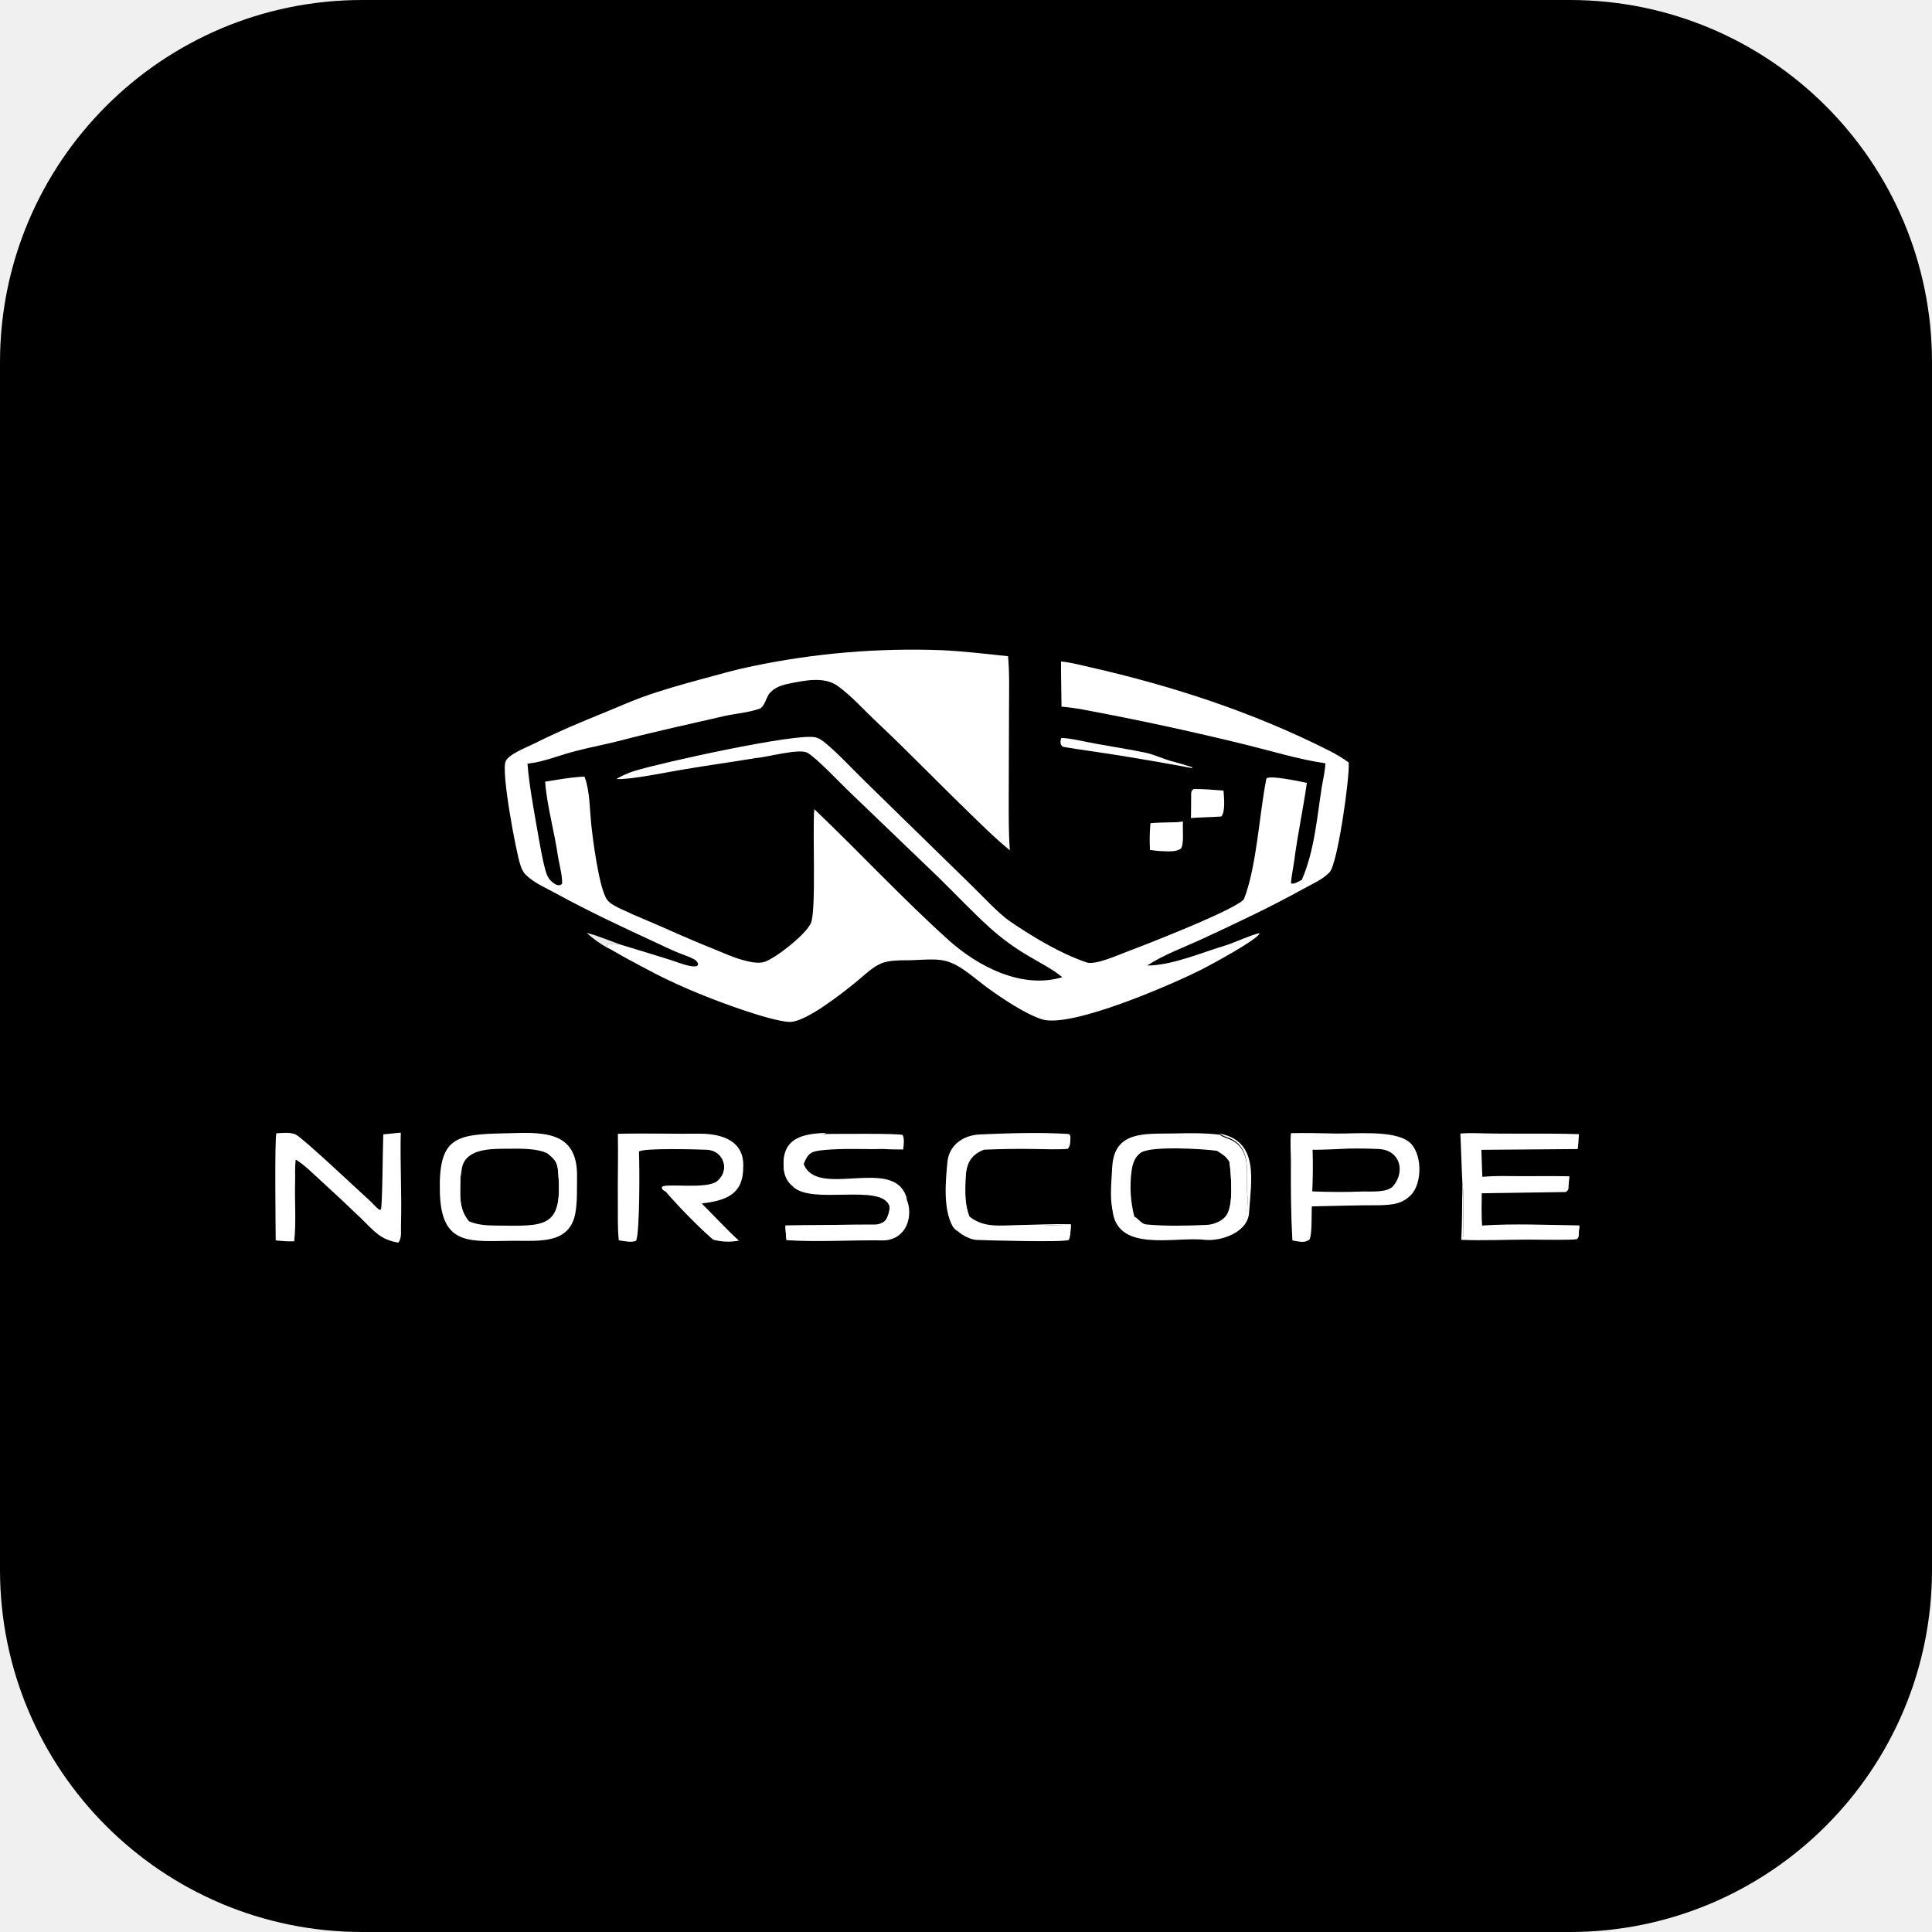
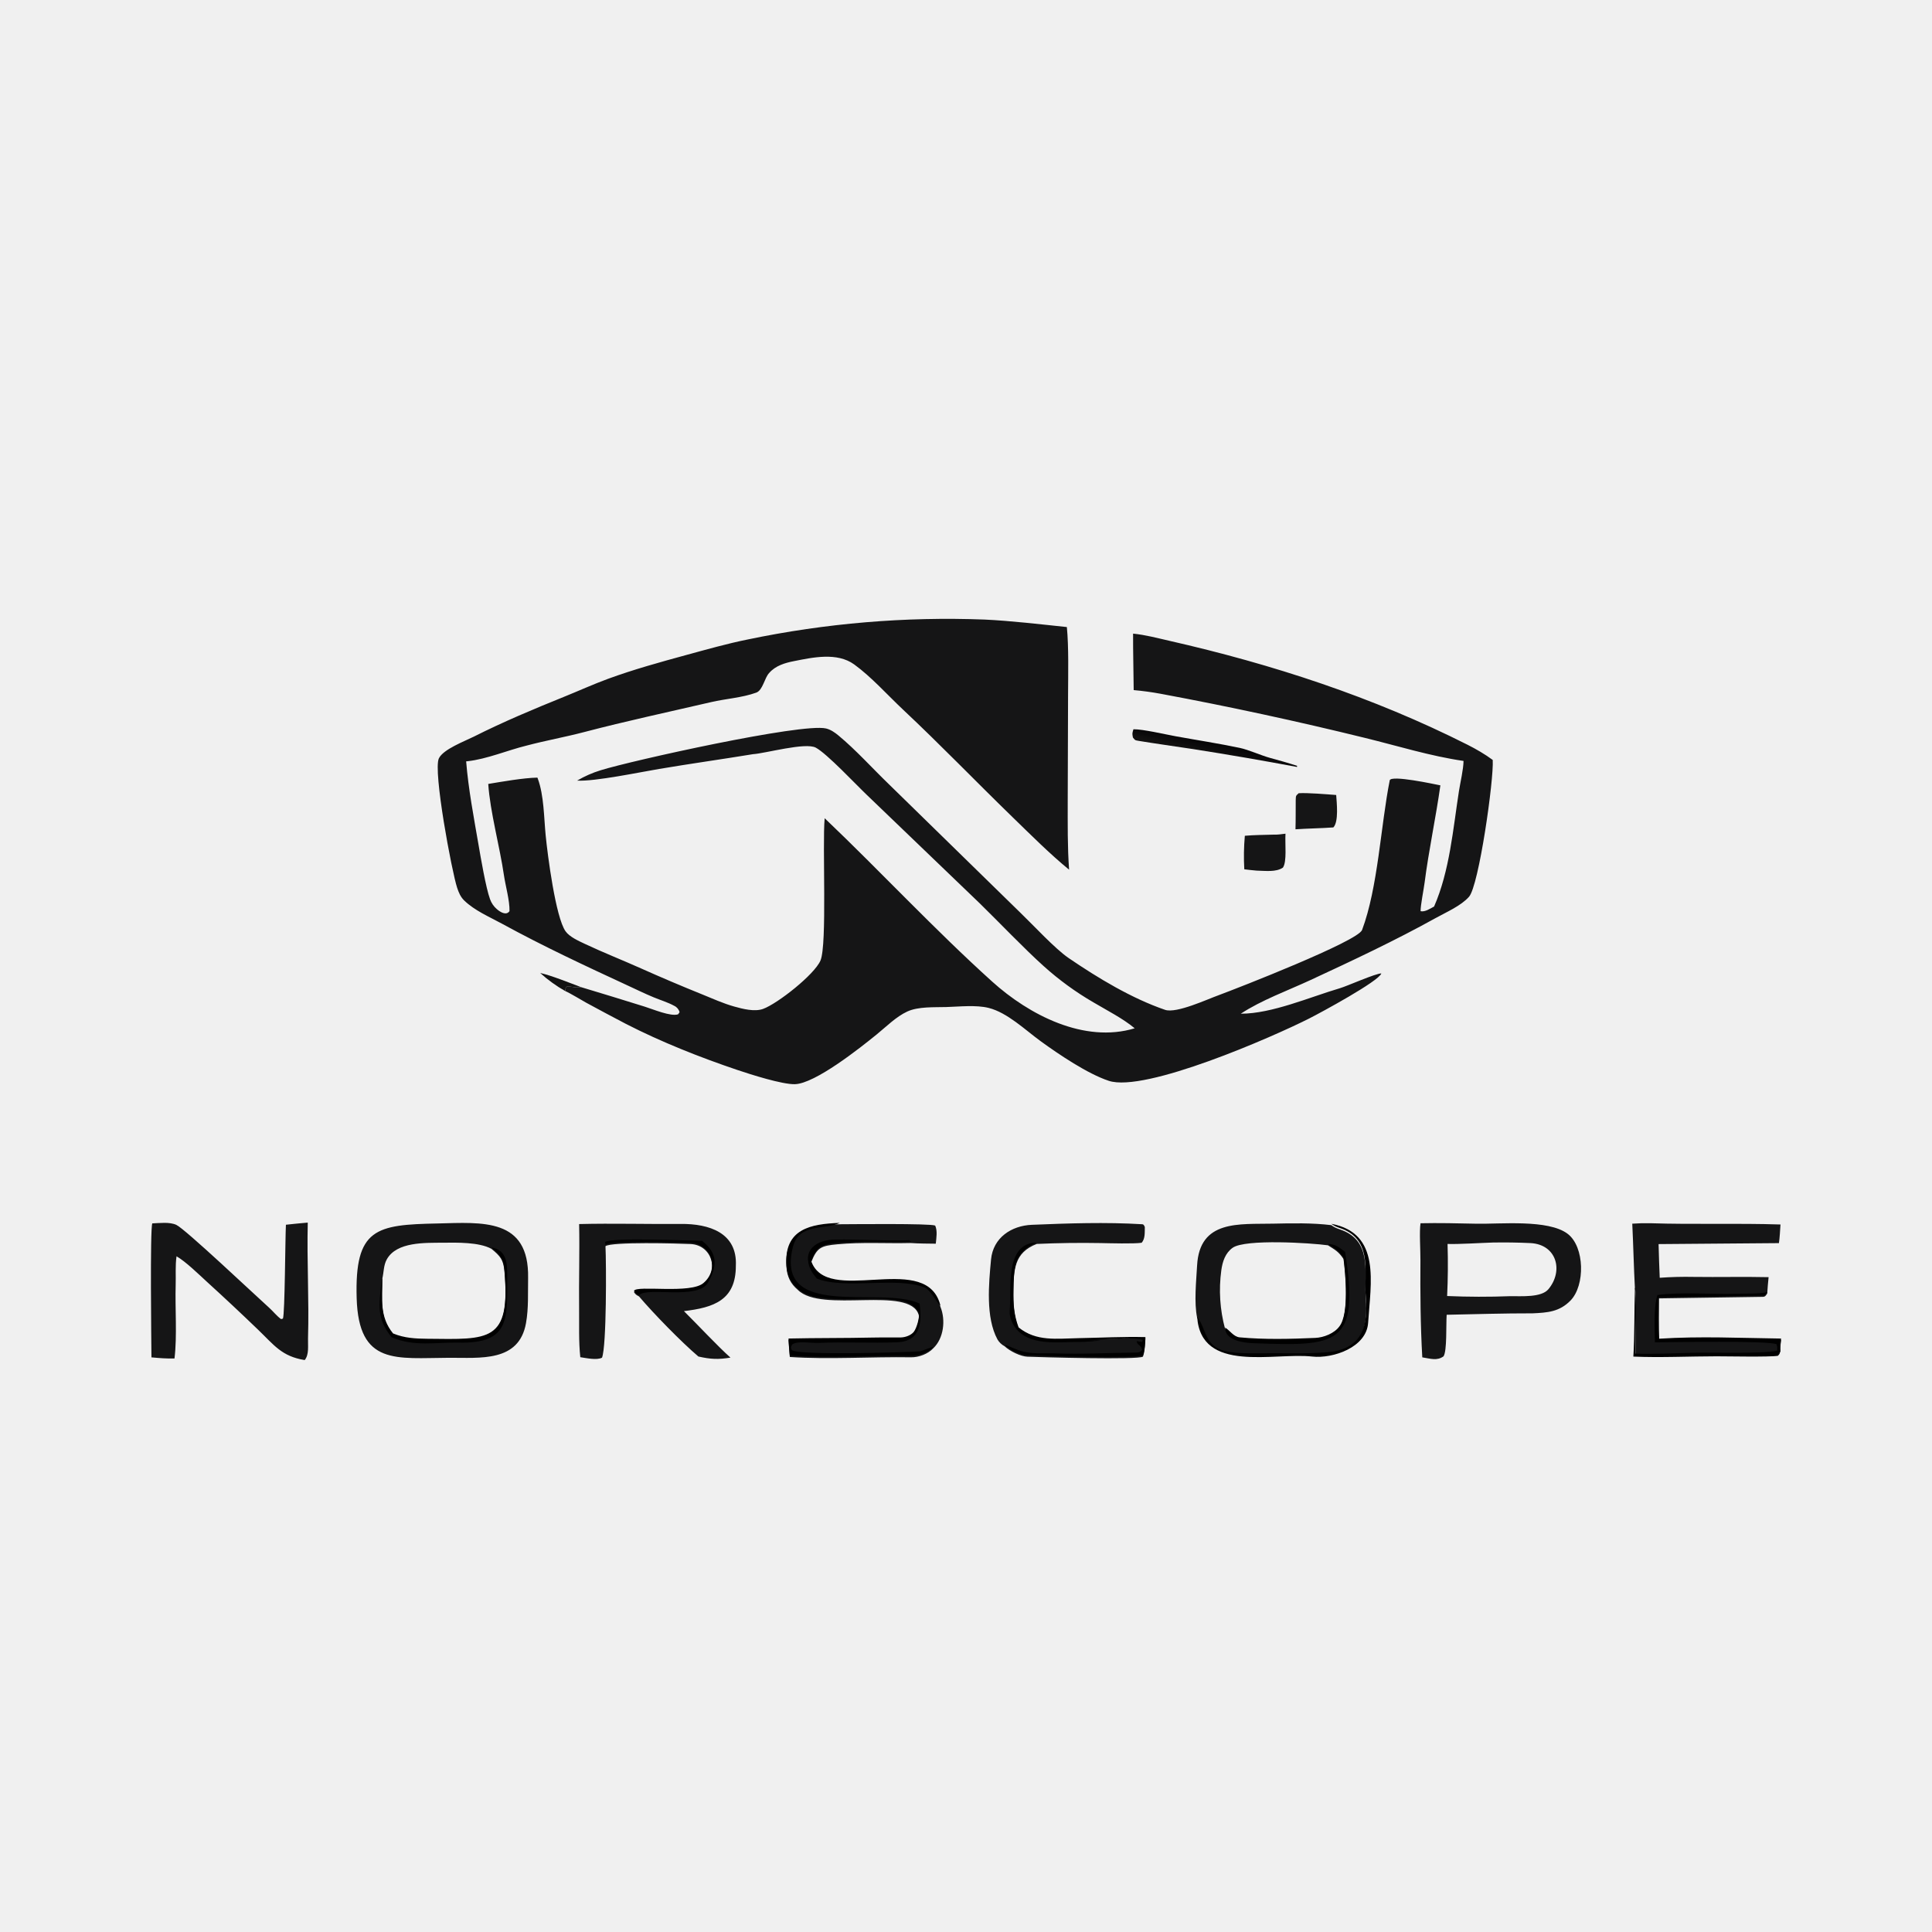
- <svg xmlns="http://www.w3.org/2000/svg" width="128" height="128" viewBox="0 0 128 128">
-   <rect width="128" height="128" rx="24" fill="black" />
-   <g transform="scale(0.8) translate(12.8, 12.8)">
-     <path fill="white" d="M108.142 81.072a13 13 0 0 1 1.195-.03c2.872.092 5.754-.01 8.625.084-.026.364-.05.89-.104 1.234l-7.973.064q.028 1.116.076 2.232a24 24 0 0 1 2.256-.058c1.647.023 3.31-.02 4.957.017-.031.35-.075.736-.09 1.083-.091.124-.121.22-.297.222-2.272.035-4.617.066-6.885.102.001.813-.03 1.977.021 2.761 2.743-.176 5.36-.045 8.077-.01-.022.223-.076.584-.045.795l-.213.013c-1.135.22-4.388.096-5.657.135-.964.03-2.834.1-3.718.052-.021-.595.089-4.161-.048-4.374-.077-1.448-.107-2.881-.177-4.323M94.114 81.044c1.148-.027 2.493.003 3.694.03 1.572.034 4.766-.305 6.051.668 1.135.86 1.17 3.423.19 4.423-.737.753-1.527.801-2.511.847-1.905-.003-3.79.056-5.693.095-.046.68.03 2.398-.207 2.754-.44.312-.854.154-1.408.067-.123-2.144-.137-4.308-.123-6.455.005-.625-.08-1.9.007-2.43m1.79 1.372q.054 1.725-.028 3.45 2.089.09 4.178.01c.739-.007 2.061.1 2.53-.459 1.021-1.222.549-2.966-1.18-3.058a38 38 0 0 0-2.504-.037c-.806.024-2.239.12-2.997.094M79.314 87.311c-.212-1.022-.062-2.413-.003-3.476.168-3.038 2.79-2.715 5.048-2.765 1.267-.028 2.574-.055 3.843.099.33.248.57.253.937.43 1.779.856 1.22 2.896 1.35 4.441.15 1.783-.172 3.29-2.24 3.606-1.313.143-2.654.095-3.972.098-.823.002-1.62.031-2.434-.035-2.113-.172-1.778-1.345-2.529-2.398m9.698-3.898c-.332-.495-.537-.592-1.031-.908-1.122-.158-5.481-.431-6.316.164-.49.35-.672.92-.75 1.49a9.8 9.8 0 0 0 .25 3.884c.316.187.56.612.967.65 1.644.154 3.363.11 5.013.037.56-.026 1.258-.3 1.594-.764.657-.841.409-3.533.273-4.553M66.558 89.192a1.2 1.2 0 0 1-.473-.45c-.791-1.46-.576-3.7-.426-5.297.136-1.452 1.36-2.243 2.702-2.298 2.403-.1 4.91-.184 7.306-.038.124.008.122.079.18.18-.01.378.03.771-.208 1.047-.507.078-2.114.032-2.737.02a67 67 0 0 0-4.215.058c-1.504.583-1.523 1.712-1.546 3.136-.016.89.028 1.643.343 2.483 1.176.956 2.531.74 3.96.715 1.5-.028 2.942-.11 4.445-.072-.029.382-.035.857-.166 1.204-.293.225-6.79.04-7.656.005-.446-.018-1.157-.36-1.51-.693M55.636 81.11c.771-.002 6.02-.062 6.322.088.16.347.078.81.04 1.2-.539-.008-1.106-.006-1.641-.044-1.627.04-3.266-.07-4.885.084-1.075.102-1.339.207-1.73 1.194 1.028 2.972 7.317-.545 8.48 2.68q.05.14.09.282c.348.864.215 2.072-.478 2.73-.353.385-.97.61-1.48.601-2.588-.042-5.466.154-8.027-.021-.04-.367-.06-.763-.086-1.133 1.852-.043 3.724-.02 5.577-.064.624-.014 1.251.003 1.866-.008.3-.005.672-.141.855-.368.188-.234.403-.971.33-1.213-.6-1.983-6.44-.077-8.011-1.661-.48-.403-.71-.875-.754-1.519-.168-2.437 1.613-2.762 3.532-2.828M38.37 81.097c2.212-.056 4.54.012 6.731-.008 1.866-.018 3.759.575 3.651 2.776.001 2.278-1.465 2.766-3.44 3 .864.854 2.252 2.342 3.083 3.08-.808.133-1.31.112-2.126-.073-1.122-.953-2.969-2.845-3.93-3.978-.2-.113-.198-.1-.337-.28.151-.401 3.809.237 4.626-.54 1.045-.907.523-2.589-.874-2.653-.806-.038-5.253-.16-5.639.144.055 1.121.076 6.6-.229 7.384-.348.183-1.032.028-1.44-.031-.113-1.048-.067-2.153-.079-3.207-.022-1.856.041-3.763.002-5.614M28.987 81.058c2.974-.072 6.077-.376 6.001 3.613-.019.998.039 1.99-.139 2.988-.464 2.612-3.053 2.286-5.092 2.298-3.502.014-5.995.532-6.127-3.947-.137-4.634 1.28-4.87 5.357-4.952m3.569 1.678c-.827-.448-2.283-.412-3.223-.403-1.168.012-3.049-.07-3.703 1.098-.225.394-.198.878-.304 1.293.002 1.41-.2 2.587.716 3.71.759.315 1.505.345 2.255.353 4.108.041 5.545.254 5.125-4.549-.068-.783-.277-1.014-.866-1.502M18.943 81.142q.723-.08 1.447-.142c-.064 2.529.094 5.13.017 7.667-.015.479.085 1.072-.22 1.441-1.53-.249-2.02-.987-3.095-2.018a160 160 0 0 0-3.375-3.16c-.55-.503-1.413-1.35-2.021-1.697-.091.616-.037 1.287-.057 1.902-.047 1.502.104 3.393-.078 4.867-.568.013-.957-.022-1.527-.073-.008-.943-.1-8.457.055-8.877.486-.018 1.143-.107 1.594.1.579.265 5.258 4.69 6.15 5.49.27.243.496.542.788.752l.124-.033c.131-.313.151-5.366.198-6.22" />
-     <path fill="white" d="M32.555 82.646c1.077.169 1.054 1.163 1.053 2.066-.004 2.755.129 4.312-3.235 4.24-1.488-.032-2.928.293-4.43-.358-1.03-1.281-.816-2.117-.679-3.653.012-.13.024-.183.062-.307.002 1.409-.2 2.587.716 3.71.758.315 1.505.345 2.255.353 4.108.04 5.545.254 5.125-4.549-.068-.783-.278-1.014-.867-1.502M87.98 82.415c.51.024.73.21 1.135.527.997 6.222-.527 6.254-6.057 6.049-.635-.023-1.907-.165-1.893-1.038.316.187.56.611.967.65 1.644.154 3.363.11 5.013.037.56-.026 1.258-.3 1.594-.764.657-.841.41-3.533.273-4.553-.332-.495-.537-.592-1.031-.908M40.115 82.475l-.027-.188c.455-.325 5.554-.085 6.425-.081 1.04.822 1.03 1.668.389 2.777-.67 1.158-4.016.26-4.563.82-.201-.112-.198-.099-.337-.279.15-.402 3.808.237 4.626-.54 1.045-.907.522-2.589-.875-2.653-.805-.038-5.252-.16-5.638.144M52.24 88.681c1.853-.043 3.725-.021 5.578-.064.624-.014 1.251.003 1.866-.008.3-.005.672-.141.855-.368.188-.234.403-.971.33-1.213-.6-1.983-6.44-.077-8.011-1.661-.48-.404-.71-.876-.754-1.519-.168-2.437 1.613-2.762 3.532-2.828-.943.474-2.702-.013-3.103 1.593-1.226 4.904 5.883 2.545 8.392 3.751.172 1.235.066 2.504-1.474 2.565-1.744.068-3.5-.034-5.247.043-.46.02-1.406-.166-1.735.119-.093.252-.1.135-.006.362.551.356 7.445.146 8.493.075.058-.004.687-.261.878-.295-.353.386-.97.61-1.48.602-2.588-.042-5.466.154-8.027-.021-.04-.367-.06-.763-.086-1.133" />
-     <path fill="white" d="M54.111 84.708c-.32-.407-.524-.675-.577-1.224a1.05 1.05 0 0 1 .287-.837c.349-.366.944-.52 1.54-.526 1.6-.02 3.28.104 4.889.045l.107.098c-1.627.04-3.265-.07-4.885.084-1.075.102-1.339.207-1.73 1.194 1.028 2.972 7.317-.545 8.48 2.68q.05.14.091.282c-.256-.214-.672-1.052-1.062-1.206-1.865-.739-5.27.156-7.14-.59M109.809 85.8c1.579-.217 3.587-.036 5.217-.086.611-.02 1.473.02 2.058-.106-.091.125-.121.22-.297.223-2.273.035-4.617.065-6.885.102.001.812-.03 1.977.021 2.76 2.743-.176 5.36-.045 8.077-.01-.023.223-.076.585-.045.795l-.213.013c.005-.212.016-.228-.04-.428-.489-.26-6.893-.136-8.058-.13-.014-.945-.099-2.265.165-3.133M66.558 89.102c.492.133.873.4 1.456.49.606.111 1.213.048 1.827.07 1.819.068 3.624-.035 5.44-.05.184-.001.28-.048.39-.18-.076-.335-.331-.307-.368-.582.148.031.222.041.372.055l.04-.133c-.608-.214-2.902-.028-3.668.05l.862-.039c-.185.072-1.08.128-1.33.124-1.307-.017-3.104.28-4.113-.714-.334-.325-.611-.88-.57-1.36.126-1.421-.344-4.493 1.792-4.509-1.505.583-1.524 1.712-1.547 3.136-.015.89.028 1.643.343 2.483 1.176.956 2.531.74 3.961.714 1.499-.027 2.941-.108 4.444-.071-.029.381-.035.857-.166 1.204-.293.225-6.79.04-7.656.005-.446-.018-1.157-.36-1.509-.693M88.202 81.08c3.312.62 2.605 3.92 2.44 6.555-.102 1.63-2.317 2.39-3.706 2.24-2.504-.288-7.393 1.151-7.622-2.653.751 1.052.416 2.225 2.529 2.397.813.067 1.61.037 2.434.035 1.318-.003 2.659.045 3.971-.097 2.069-.317 2.39-1.823 2.24-3.606-.13-1.546.43-3.585-1.35-4.442-.367-.177-.605-.182-.936-.43" />
-     <path fill="white" d="M108.319 85.304c.137.213.027 3.779.048 4.374.884.049 2.754-.023 3.718-.052 1.269-.039 4.522.085 5.657-.136l.213-.012c-.046.194-.029.211-.165.346-.524.092-3.382.035-4.072.035-1.757.001-3.769.096-5.504.018.086-1.256.057-3.21.105-4.573" />
-     <path fill="white" d="M38.503 65.403q2.11.633 4.211 1.29c.54.167 1.727.674 2.212.507l.098-.137a.64.64 0 0 0-.346-.42c-.422-.234-.923-.382-1.37-.568-.583-.241-1.152-.52-1.724-.784-2.81-1.3-5.586-2.595-8.304-4.081-.85-.465-1.832-.875-2.532-1.557-.236-.23-.36-.53-.462-.838-.351-1.06-1.604-7.738-1.21-8.57.288-.606 1.71-1.137 2.314-1.44 1.955-.984 3.962-1.826 5.99-2.645.966-.39 1.92-.825 2.898-1.184 1.699-.623 3.46-1.108 5.203-1.584 1.344-.366 2.686-.748 4.052-1.024a64.7 64.7 0 0 1 15.706-1.32c1.748.082 3.701.314 5.443.496.13 1.314.084 3.135.08 4.488l-.023 7.064c.002 1.541-.019 2.987.091 4.523-1.307-1.072-2.538-2.31-3.754-3.489-2.424-2.353-4.775-4.795-7.24-7.108-1.039-.975-2.106-2.178-3.244-3.002-1.133-.82-2.742-.466-3.991-.218-.602.117-1.224.304-1.637.78-.312.314-.42 1.149-.862 1.307-.95.342-2.017.401-3 .63-2.807.652-5.617 1.252-8.406 1.984-1.256.33-2.547.56-3.803.893-1.256.306-2.637.898-3.92 1.037l-.089.009c.146 1.834.509 3.723.822 5.54.142.827.484 2.84.76 3.591.09.254.244.48.447.656.225.195.623.45.843.137.016-.71-.266-1.67-.37-2.386-.267-1.85-.92-4.219-1.038-6.042.942-.155 2.307-.399 3.256-.419l.026.066c.412 1.111.406 2.59.523 3.771.126 1.283.656 5.41 1.317 6.345.264.374.878.644 1.284.836 1.219.576 2.478 1.068 3.708 1.619a119 119 0 0 0 4.04 1.717c.702.284 1.414.61 2.144.813.56.157 1.345.36 1.906.158.96-.346 3.406-2.273 3.806-3.205.452-1.056.117-7.618.278-9.43 3.743 3.566 7.262 7.363 11.097 10.823 2.444 2.206 6.093 4.106 9.443 3.096-.748-.633-1.866-1.205-2.728-1.716a19.7 19.7 0 0 1-3.298-2.401c-1.287-1.155-2.956-2.907-4.223-4.146l-7.508-7.211c-.688-.653-2.622-2.717-3.368-3.119-.69-.37-3.34.38-4.169.432-2.072.34-4.133.627-6.201.976-1.231.205-4.292.845-5.444.774a7.3 7.3 0 0 1 1.557-.685c2.031-.634 13.31-3.142 14.928-2.77.31.072.59.268.831.468 1.16.962 2.225 2.152 3.315 3.204l8.757 8.558c.84.808 2.275 2.367 3.175 2.981 1.941 1.324 4.18 2.676 6.397 3.434.758.246 2.805-.71 3.53-.968 1.29-.478 9.23-3.574 9.513-4.324 1.056-2.81 1.236-6.919 1.833-9.913.075-.378 2.974.255 3.356.33-.298 2.124-.77 4.298-1.044 6.435-.058.456-.273 1.507-.267 1.901.28.068.628-.165.894-.308 1.033-2.358 1.253-5.122 1.648-7.656.093-.59.296-1.43.303-1.99-2.209-.322-4.362-.996-6.55-1.531A242 242 0 0 0 76.9 45.965a19 19 0 0 0-1.79-.244c-.008-1.228-.047-2.527-.04-3.742.842.087 1.557.283 2.379.47 6.848 1.555 13.507 3.728 19.786 6.896.555.28 1.166.633 1.662 1.004.083 1.294-.916 8.32-1.57 9.063-.53.601-1.492 1.013-2.192 1.401-2.71 1.505-5.51 2.818-8.32 4.122-1.489.69-3.252 1.33-4.61 2.226 2.065.001 4.574-1.102 6.583-1.694.474-.14 2.376-.99 2.73-.974-.168.517-4.036 2.608-4.77 2.979-2.44 1.236-10.883 4.926-13.286 4.136-1.403-.463-3.304-1.746-4.518-2.628-1.013-.736-2.205-1.895-3.446-2.204-.829-.207-1.95-.082-2.806-.057-.795.023-1.851-.04-2.582.297-.742.342-1.4 1.01-2.036 1.526-1.102.895-4.069 3.25-5.408 3.288-.84.024-2.942-.648-3.804-.939-2.48-.835-5.062-1.86-7.388-3.053q-1.32-.69-2.628-1.401c-.327-.182-1.098-.651-1.406-.78.036-.182.005-.147.099-.288.39-.03.544.094.964.034" />
-     <path fill="white" d="M84.346 55.297c.275.014.547-.03.821-.063-.042.683.107 1.847-.171 2.249-.459.31-1.159.211-1.738.198-.251-.015-.565-.06-.82-.088a15 15 0 0 1 .036-2.22c.563-.054 1.296-.057 1.872-.076M86.042 52.553c.586-.038 1.868.071 2.484.118.035.514.177 1.766-.187 2.148-.821.058-1.672.068-2.51.124.02-.643.009-1.291.016-1.934.005-.315.022-.291.197-.456" />
-     <path fill="white" d="M75.093 48.315c.652-.004 2.077.334 2.783.462 1.413.257 2.868.479 4.27.775.577.122 1.42.505 2.007.664.62.168 1.166.322 1.78.522l-.002.075q-3.446-.645-6.908-1.187c-1.191-.182-2.42-.349-3.609-.546-.25-.042-.218-.056-.355-.217-.053-.282-.047-.268.034-.548" />
-     <path fill="white" fill-opacity=".925" d="M35.789 64.463c.718.154 1.99.67 2.715.94-.42.06-.575-.065-.965-.034-.094.141-.063.106-.099.288a9.4 9.4 0 0 1-1.651-1.194" />
-   </g>
+ <svg xmlns="http://www.w3.org/2000/svg" width="128" height="128" fill="none" viewBox="0 0 128 128">
+   <path fill="#151516" d="M108.142 81.072a13 13 0 0 1 1.195-.03c2.872.092 5.754-.01 8.625.084-.026.364-.05.89-.104 1.234l-7.973.064q.028 1.116.076 2.232a24 24 0 0 1 2.256-.058c1.647.023 3.31-.02 4.957.017-.031.35-.075.736-.09 1.083-.091.124-.121.22-.297.222-2.272.035-4.617.066-6.885.102.001.813-.03 1.977.021 2.761 2.743-.176 5.36-.045 8.077-.01-.022.223-.076.584-.045.795l-.213.013c-1.135.22-4.388.096-5.657.135-.964.03-2.834.1-3.718.052-.021-.595.089-4.161-.048-4.374-.077-1.448-.107-2.881-.177-4.323M94.114 81.044c1.148-.027 2.493.003 3.694.03 1.572.034 4.766-.305 6.051.668 1.135.86 1.17 3.423.19 4.423-.737.753-1.527.801-2.511.847-1.905-.003-3.79.056-5.693.095-.046.68.03 2.398-.207 2.754-.44.312-.854.154-1.408.067-.123-2.144-.137-4.308-.123-6.455.005-.625-.08-1.9.007-2.43m1.79 1.372q.054 1.725-.028 3.45 2.089.09 4.178.01c.739-.007 2.061.1 2.53-.459 1.021-1.222.549-2.966-1.18-3.058a38 38 0 0 0-2.504-.037c-.806.024-2.239.12-2.997.094M79.314 87.311c-.212-1.022-.062-2.413-.003-3.476.168-3.038 2.79-2.715 5.048-2.765 1.267-.028 2.574-.055 3.843.099.33.248.57.253.937.43 1.779.856 1.22 2.896 1.35 4.441.15 1.783-.172 3.29-2.24 3.606-1.313.143-2.654.095-3.972.098-.823.002-1.62.031-2.434-.035-2.113-.172-1.778-1.345-2.529-2.398m9.698-3.898c-.332-.495-.537-.592-1.031-.908-1.122-.158-5.481-.431-6.316.164-.49.35-.672.92-.75 1.49a9.8 9.8 0 0 0 .25 3.884c.316.187.56.612.967.65 1.644.154 3.363.11 5.013.037.56-.026 1.258-.3 1.594-.764.657-.841.409-3.533.273-4.553M66.558 89.192a1.2 1.2 0 0 1-.473-.45c-.791-1.46-.576-3.7-.426-5.297.136-1.452 1.36-2.243 2.702-2.298 2.403-.1 4.91-.184 7.306-.038.124.008.122.079.18.18-.01.378.03.771-.208 1.047-.507.078-2.114.032-2.737.02a67 67 0 0 0-4.215.058c-1.504.583-1.523 1.712-1.546 3.136-.016.89.028 1.643.343 2.483 1.176.956 2.531.74 3.96.715 1.5-.028 2.942-.11 4.445-.072-.029.382-.035.857-.166 1.204-.293.225-6.79.04-7.656.005-.446-.018-1.157-.36-1.51-.693M55.636 81.11c.771-.002 6.02-.062 6.322.088.16.347.078.81.04 1.2-.539-.008-1.106-.006-1.641-.044-1.627.04-3.266-.07-4.885.084-1.075.102-1.339.207-1.73 1.194 1.028 2.972 7.317-.545 8.48 2.68q.05.14.09.282c.348.864.215 2.072-.478 2.73-.353.385-.97.61-1.48.601-2.588-.042-5.466.154-8.027-.021-.04-.367-.06-.763-.086-1.133 1.852-.043 3.724-.02 5.577-.064.624-.014 1.251.003 1.866-.008.3-.005.672-.141.855-.368.188-.234.403-.971.33-1.213-.6-1.983-6.44-.077-8.011-1.661-.48-.403-.71-.875-.754-1.519-.168-2.437 1.613-2.762 3.532-2.828M38.37 81.097c2.212-.056 4.54.012 6.731-.008 1.866-.018 3.759.575 3.651 2.776.001 2.278-1.465 2.766-3.44 3 .864.854 2.252 2.342 3.083 3.08-.808.133-1.31.112-2.126-.073-1.122-.953-2.969-2.845-3.93-3.978-.2-.113-.198-.1-.337-.28.151-.401 3.809.237 4.626-.54 1.045-.907.523-2.589-.874-2.653-.806-.038-5.253-.16-5.639.144.055 1.121.076 6.6-.229 7.384-.348.183-1.032.028-1.44-.031-.113-1.048-.067-2.153-.079-3.207-.022-1.856.041-3.763.002-5.614M28.987 81.058c2.974-.072 6.077-.376 6.001 3.613-.019.998.039 1.99-.139 2.988-.464 2.612-3.053 2.286-5.092 2.298-3.502.014-5.995.532-6.127-3.947-.137-4.634 1.28-4.87 5.357-4.952m3.569 1.678c-.827-.448-2.283-.412-3.223-.403-1.168.012-3.049-.07-3.703 1.098-.225.394-.198.878-.304 1.293.002 1.41-.2 2.587.716 3.71.759.315 1.505.345 2.255.353 4.108.041 5.545.254 5.125-4.549-.068-.783-.277-1.014-.866-1.502M18.943 81.142q.723-.08 1.447-.142c-.064 2.529.094 5.13.017 7.667-.015.479.085 1.072-.22 1.441-1.53-.249-2.02-.987-3.095-2.018a160 160 0 0 0-3.375-3.16c-.55-.503-1.413-1.35-2.021-1.697-.091.616-.037 1.287-.057 1.902-.047 1.502.104 3.393-.078 4.867-.568.013-.957-.022-1.527-.073-.008-.943-.1-8.457.055-8.877.486-.018 1.143-.107 1.594.1.579.265 5.258 4.69 6.15 5.49.27.243.496.542.788.752l.124-.033c.131-.313.151-5.366.198-6.22" />
+   <path fill="#000" d="M32.555 82.646c1.077.169 1.054 1.163 1.053 2.066-.004 2.755.129 4.312-3.235 4.24-1.488-.032-2.928.293-4.43-.358-1.03-1.281-.816-2.117-.679-3.653.012-.13.024-.183.062-.307.002 1.409-.2 2.587.716 3.71.758.315 1.505.345 2.255.353 4.108.04 5.545.254 5.125-4.549-.068-.783-.278-1.014-.867-1.502M87.98 82.415c.51.024.73.21 1.135.527.997 6.222-.527 6.254-6.057 6.049-.635-.023-1.907-.165-1.893-1.038.316.187.56.611.967.65 1.644.154 3.363.11 5.013.037.56-.026 1.258-.3 1.594-.764.657-.841.41-3.533.273-4.553-.332-.495-.537-.592-1.031-.908M40.115 82.475l-.027-.188c.455-.325 5.554-.085 6.425-.081 1.04.822 1.03 1.668.389 2.777-.67 1.158-4.016.26-4.563.82-.201-.112-.198-.099-.337-.279.15-.402 3.808.237 4.626-.54 1.045-.907.522-2.589-.875-2.653-.805-.038-5.252-.16-5.638.144M52.24 88.681c1.853-.043 3.725-.021 5.578-.064.624-.014 1.251.003 1.866-.008.3-.005.672-.141.855-.368.188-.234.403-.971.33-1.213-.6-1.983-6.44-.077-8.011-1.661-.48-.404-.71-.876-.754-1.519-.168-2.437 1.613-2.762 3.532-2.828-.943.474-2.702-.013-3.103 1.593-1.226 4.904 5.883 2.545 8.392 3.751.172 1.235.066 2.504-1.474 2.565-1.744.068-3.5-.034-5.247.043-.46.02-1.406-.166-1.735.119-.093.252-.1.135-.006.362.551.356 7.445.146 8.493.075.058-.004.687-.261.878-.295-.353.386-.97.61-1.48.602-2.588-.042-5.466.154-8.027-.021-.04-.367-.06-.763-.086-1.133" />
+   <path fill="#000" d="M54.111 84.708c-.32-.407-.524-.675-.577-1.224a1.05 1.05 0 0 1 .287-.837c.349-.366.944-.52 1.54-.526 1.6-.02 3.28.104 4.889.045l.107.098c-1.627.04-3.265-.07-4.885.084-1.075.102-1.339.207-1.73 1.194 1.028 2.972 7.317-.545 8.48 2.68q.05.14.091.282c-.256-.214-.672-1.052-1.062-1.206-1.865-.739-5.27.156-7.14-.59M109.809 85.8c1.579-.217 3.587-.036 5.217-.086.611-.02 1.473.02 2.058-.106-.091.125-.121.22-.297.223-2.273.035-4.617.065-6.885.102.001.812-.03 1.977.021 2.76 2.743-.176 5.36-.045 8.077-.01-.023.223-.076.585-.045.795l-.213.013c.005-.212.016-.228-.04-.428-.489-.26-6.893-.136-8.058-.13-.014-.945-.099-2.265.165-3.133M66.558 89.102c.492.133.873.4 1.456.49.606.111 1.213.048 1.827.07 1.819.068 3.624-.035 5.44-.05.184-.001.28-.048.39-.18-.076-.335-.331-.307-.368-.582.148.031.222.041.372.055l.04-.133c-.608-.214-2.902-.028-3.668.05l.862-.039c-.185.072-1.08.128-1.33.124-1.307-.017-3.104.28-4.113-.714-.334-.325-.611-.88-.57-1.36.126-1.421-.344-4.493 1.792-4.509-1.505.583-1.524 1.712-1.547 3.136-.015.89.028 1.643.343 2.483 1.176.956 2.531.74 3.961.714 1.499-.027 2.941-.108 4.444-.071-.029.381-.035.857-.166 1.204-.293.225-6.79.04-7.656.005-.446-.018-1.157-.36-1.509-.693M88.202 81.08c3.312.62 2.605 3.92 2.44 6.555-.102 1.63-2.317 2.39-3.706 2.24-2.504-.288-7.393 1.151-7.622-2.653.751 1.052.416 2.225 2.529 2.397.813.067 1.61.037 2.434.035 1.318-.003 2.659.045 3.971-.097 2.069-.317 2.39-1.823 2.24-3.606-.13-1.546.43-3.585-1.35-4.442-.367-.177-.605-.182-.936-.43" />
+   <path fill="#000" d="M108.319 85.304c.137.213.027 3.779.048 4.374.884.049 2.754-.023 3.718-.052 1.269-.039 4.522.085 5.657-.136l.213-.012c-.046.194-.029.211-.165.346-.524.092-3.382.035-4.072.035-1.757.001-3.769.096-5.504.018.086-1.256.057-3.21.105-4.573" />
+   <path fill="#151516" d="M38.503 65.403q2.11.633 4.211 1.29c.54.167 1.727.674 2.212.507l.098-.137a.64.64 0 0 0-.346-.42c-.422-.234-.923-.382-1.37-.568-.583-.241-1.152-.52-1.724-.784-2.81-1.3-5.586-2.595-8.304-4.081-.85-.465-1.832-.875-2.532-1.557-.236-.23-.36-.53-.462-.838-.351-1.06-1.604-7.738-1.21-8.57.288-.606 1.71-1.137 2.314-1.44 1.955-.984 3.962-1.826 5.99-2.645.966-.39 1.92-.825 2.898-1.184 1.699-.623 3.46-1.108 5.203-1.584 1.344-.366 2.686-.748 4.052-1.024a64.7 64.7 0 0 1 15.706-1.32c1.748.082 3.701.314 5.443.496.13 1.314.084 3.135.08 4.488l-.023 7.064c.002 1.541-.019 2.987.091 4.523-1.307-1.072-2.538-2.31-3.754-3.489-2.424-2.353-4.775-4.795-7.24-7.108-1.039-.975-2.106-2.178-3.244-3.002-1.133-.82-2.742-.466-3.991-.218-.602.117-1.224.304-1.637.78-.312.314-.42 1.149-.862 1.307-.95.342-2.017.401-3 .63-2.807.652-5.617 1.252-8.406 1.984-1.256.33-2.547.56-3.803.893-1.256.306-2.637.898-3.92 1.037l-.089.009c.146 1.834.509 3.723.822 5.54.142.827.484 2.84.76 3.591.09.254.244.48.447.656.225.195.623.45.843.137.016-.71-.266-1.67-.37-2.386-.267-1.85-.92-4.219-1.038-6.042.942-.155 2.307-.399 3.256-.419l.026.066c.412 1.111.406 2.59.523 3.771.126 1.283.656 5.41 1.317 6.345.264.374.878.644 1.284.836 1.219.576 2.478 1.068 3.708 1.619a119 119 0 0 0 4.04 1.717c.702.284 1.414.61 2.144.813.56.157 1.345.36 1.906.158.96-.346 3.406-2.273 3.806-3.205.452-1.056.117-7.618.278-9.43 3.743 3.566 7.262 7.363 11.097 10.823 2.444 2.206 6.093 4.106 9.443 3.096-.748-.633-1.866-1.205-2.728-1.716a19.7 19.7 0 0 1-3.298-2.401c-1.287-1.155-2.956-2.907-4.223-4.146l-7.508-7.211c-.688-.653-2.622-2.717-3.368-3.119-.69-.37-3.34.38-4.169.432-2.072.34-4.133.627-6.201.976-1.231.205-4.292.845-5.444.774a7.3 7.3 0 0 1 1.557-.685c2.031-.634 13.31-3.142 14.928-2.77.31.072.59.268.831.468 1.16.962 2.225 2.152 3.315 3.204l8.757 8.558c.84.808 2.275 2.367 3.175 2.981 1.941 1.324 4.18 2.676 6.397 3.434.758.246 2.805-.71 3.53-.968 1.29-.478 9.23-3.574 9.513-4.324 1.056-2.81 1.236-6.919 1.833-9.913.075-.378 2.974.255 3.356.33-.298 2.124-.77 4.298-1.044 6.435-.058.456-.273 1.507-.267 1.901.28.068.628-.165.894-.308 1.033-2.358 1.253-5.122 1.648-7.656.093-.59.296-1.43.303-1.99-2.209-.322-4.362-.996-6.55-1.531A242 242 0 0 0 76.9 45.965a19 19 0 0 0-1.79-.244c-.008-1.228-.047-2.527-.04-3.742.842.087 1.557.283 2.379.47 6.848 1.555 13.507 3.728 19.786 6.896.555.28 1.166.633 1.662 1.004.083 1.294-.916 8.32-1.57 9.063-.53.601-1.492 1.013-2.192 1.401-2.71 1.505-5.51 2.818-8.32 4.122-1.489.69-3.252 1.33-4.61 2.226 2.065.001 4.574-1.102 6.583-1.694.474-.14 2.376-.99 2.73-.974-.168.517-4.036 2.608-4.77 2.979-2.44 1.236-10.883 4.926-13.286 4.136-1.403-.463-3.304-1.746-4.518-2.628-1.013-.736-2.205-1.895-3.446-2.204-.829-.207-1.95-.082-2.806-.057-.795.023-1.851-.04-2.582.297-.742.342-1.4 1.01-2.036 1.526-1.102.895-4.069 3.25-5.408 3.288-.84.024-2.942-.648-3.804-.939-2.48-.835-5.062-1.86-7.388-3.053q-1.32-.69-2.628-1.401c-.327-.182-1.098-.651-1.406-.78.036-.182.005-.147.099-.288.39-.03.544.094.964.034" />
+   <path fill="#151516" d="M84.346 55.297c.275.014.547-.03.821-.063-.042.683.107 1.847-.171 2.249-.459.31-1.159.211-1.738.198-.251-.015-.565-.06-.82-.088a15 15 0 0 1 .036-2.22c.563-.054 1.296-.057 1.872-.076M86.042 52.553c.586-.038 1.868.071 2.484.118.035.514.177 1.766-.187 2.148-.821.058-1.672.068-2.51.124.02-.643.009-1.291.016-1.934.005-.315.022-.291.197-.456" />
+   <path fill="url(#a)" d="M75.093 48.315c.652-.004 2.077.334 2.783.462 1.413.257 2.868.479 4.27.775.577.122 1.42.505 2.007.664.62.168 1.166.322 1.78.522l-.002.075q-3.446-.645-6.908-1.187c-1.191-.182-2.42-.349-3.609-.546-.25-.042-.218-.056-.355-.217-.053-.282-.047-.268.034-.548" />
+   <path fill="#000" fill-opacity=".925" d="M35.789 64.463c.718.154 1.99.67 2.715.94-.42.06-.575-.065-.965-.034-.094.141-.063.106-.099.288a9.4 9.4 0 0 1-1.651-1.194" />
+   <defs>
+     <linearGradient id="a" x1="80.253" x2="80.383" y1="49.901" y2="49.28" gradientUnits="userSpaceOnUse">
+       <stop stop-color="#040303" stop-opacity=".941" />
+       <stop offset="1" stop-color="#030203" stop-opacity=".988" />
+     </linearGradient>
+   </defs>
</svg>
